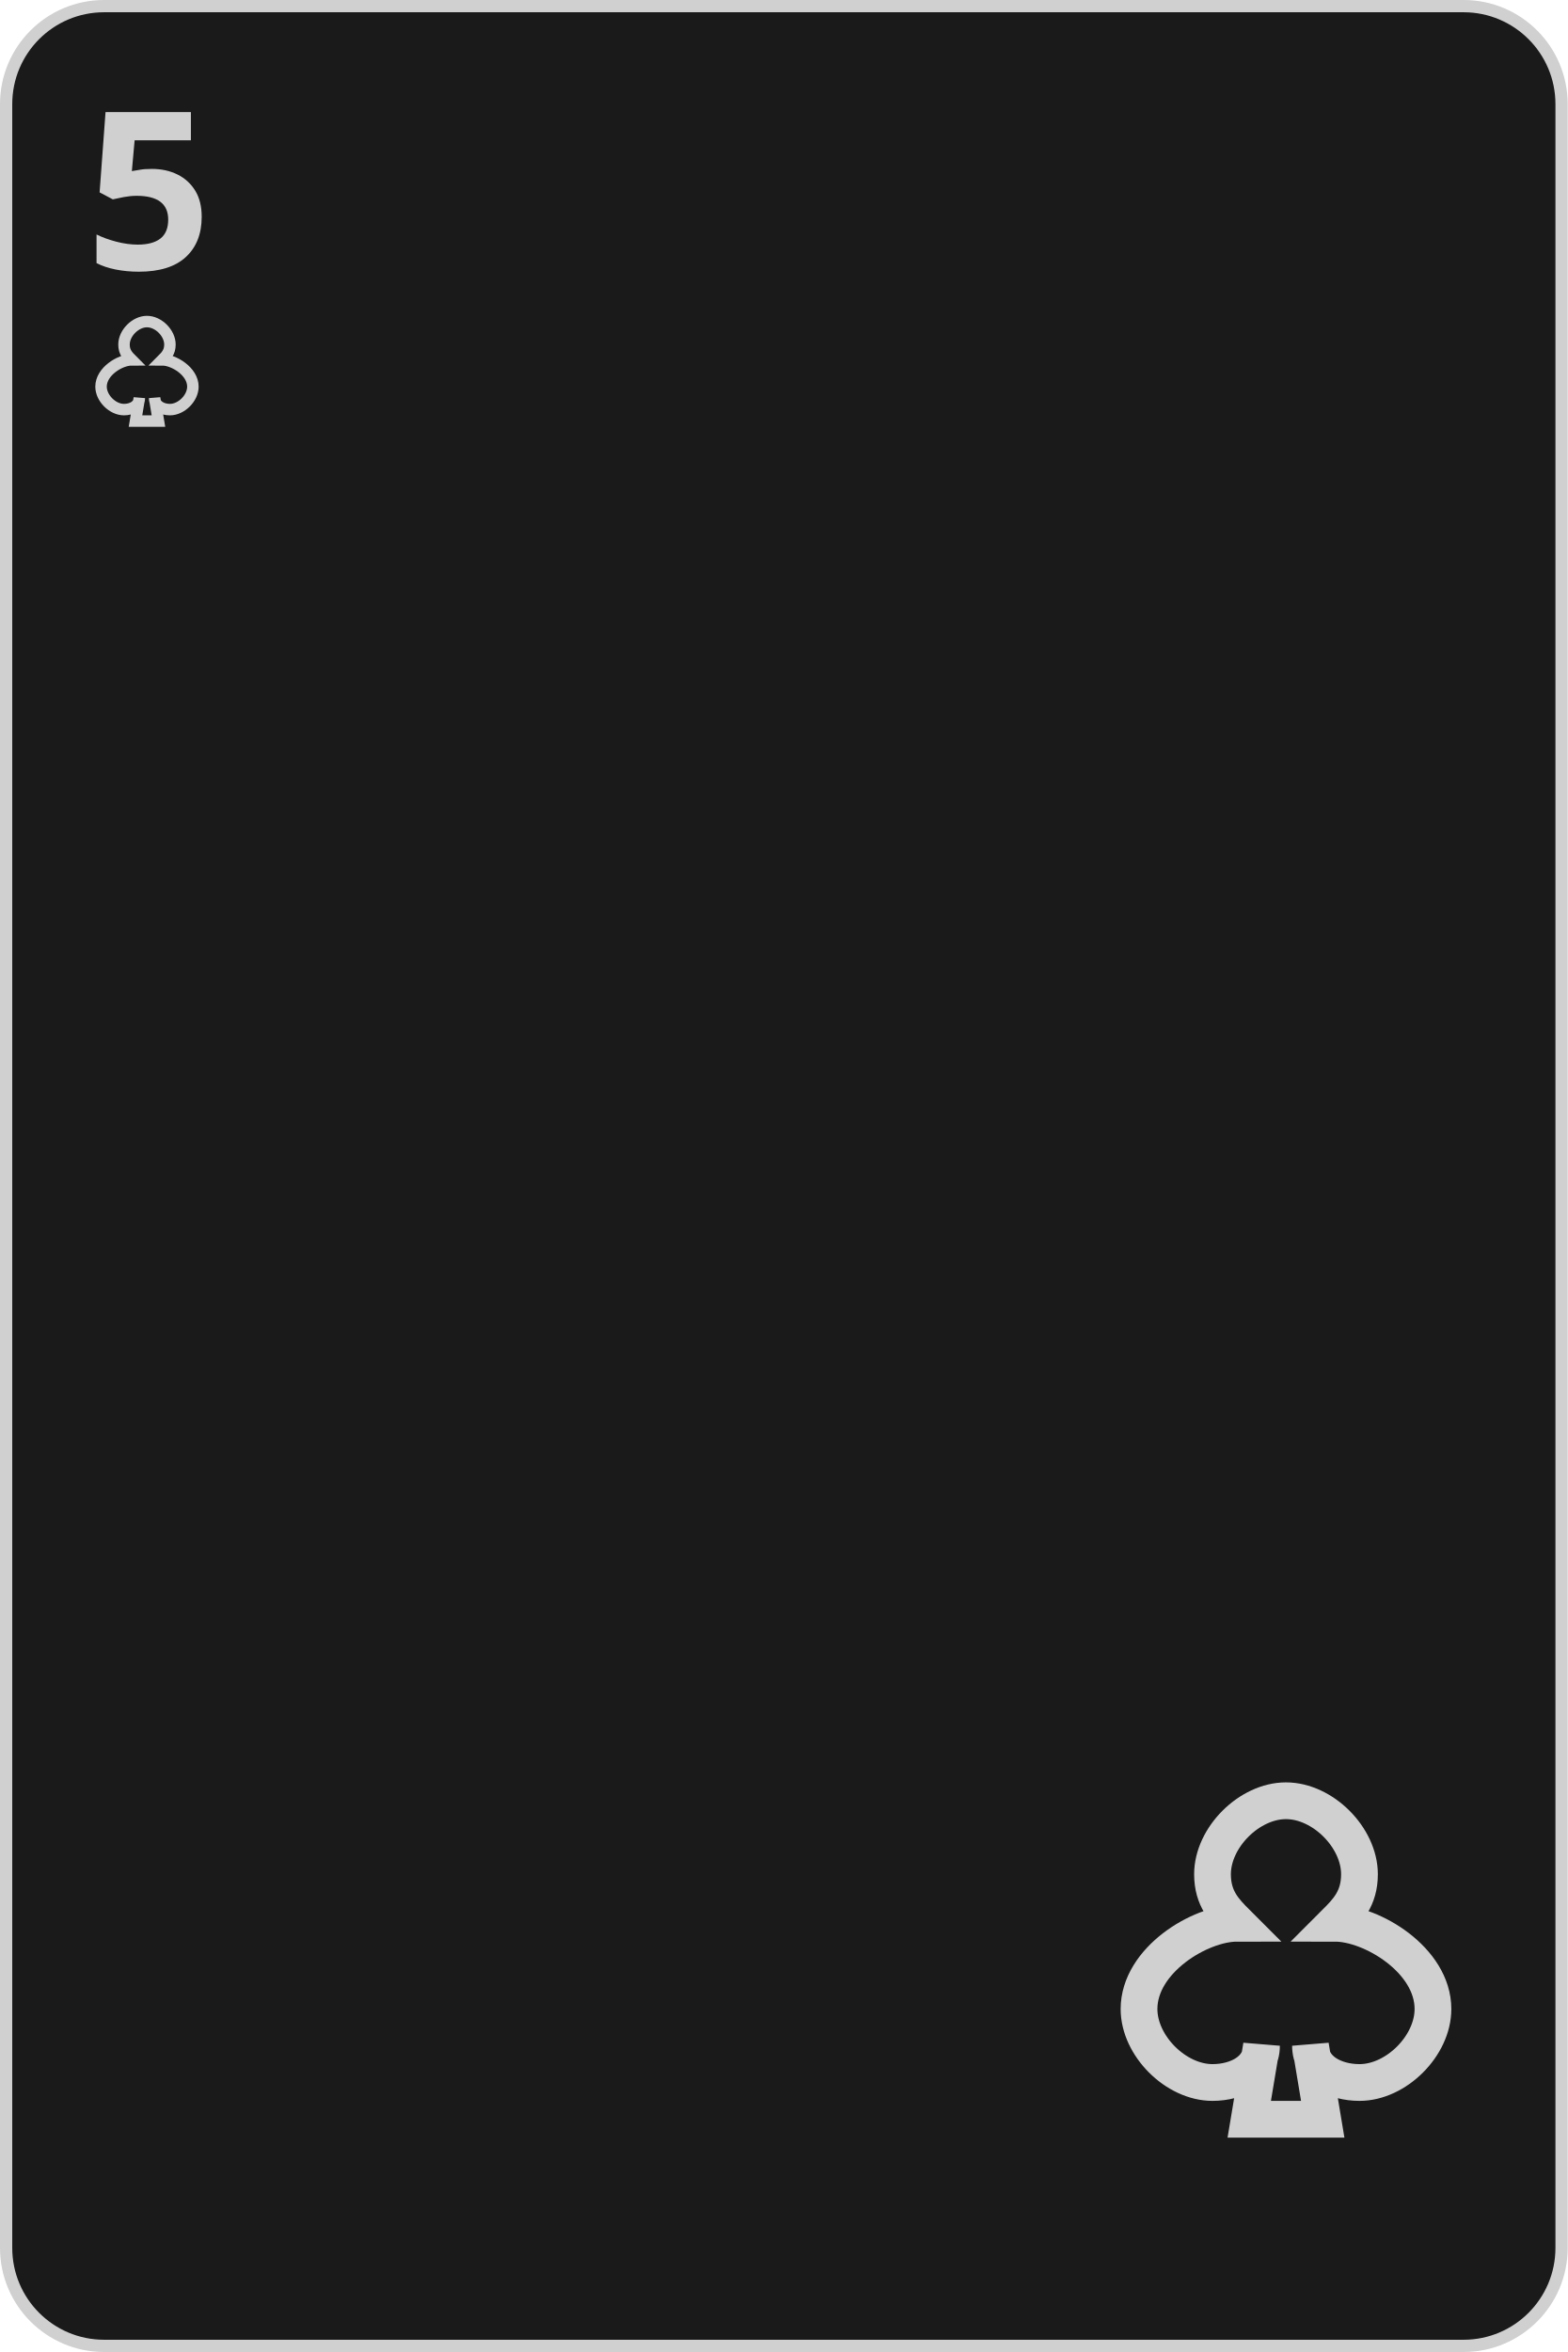
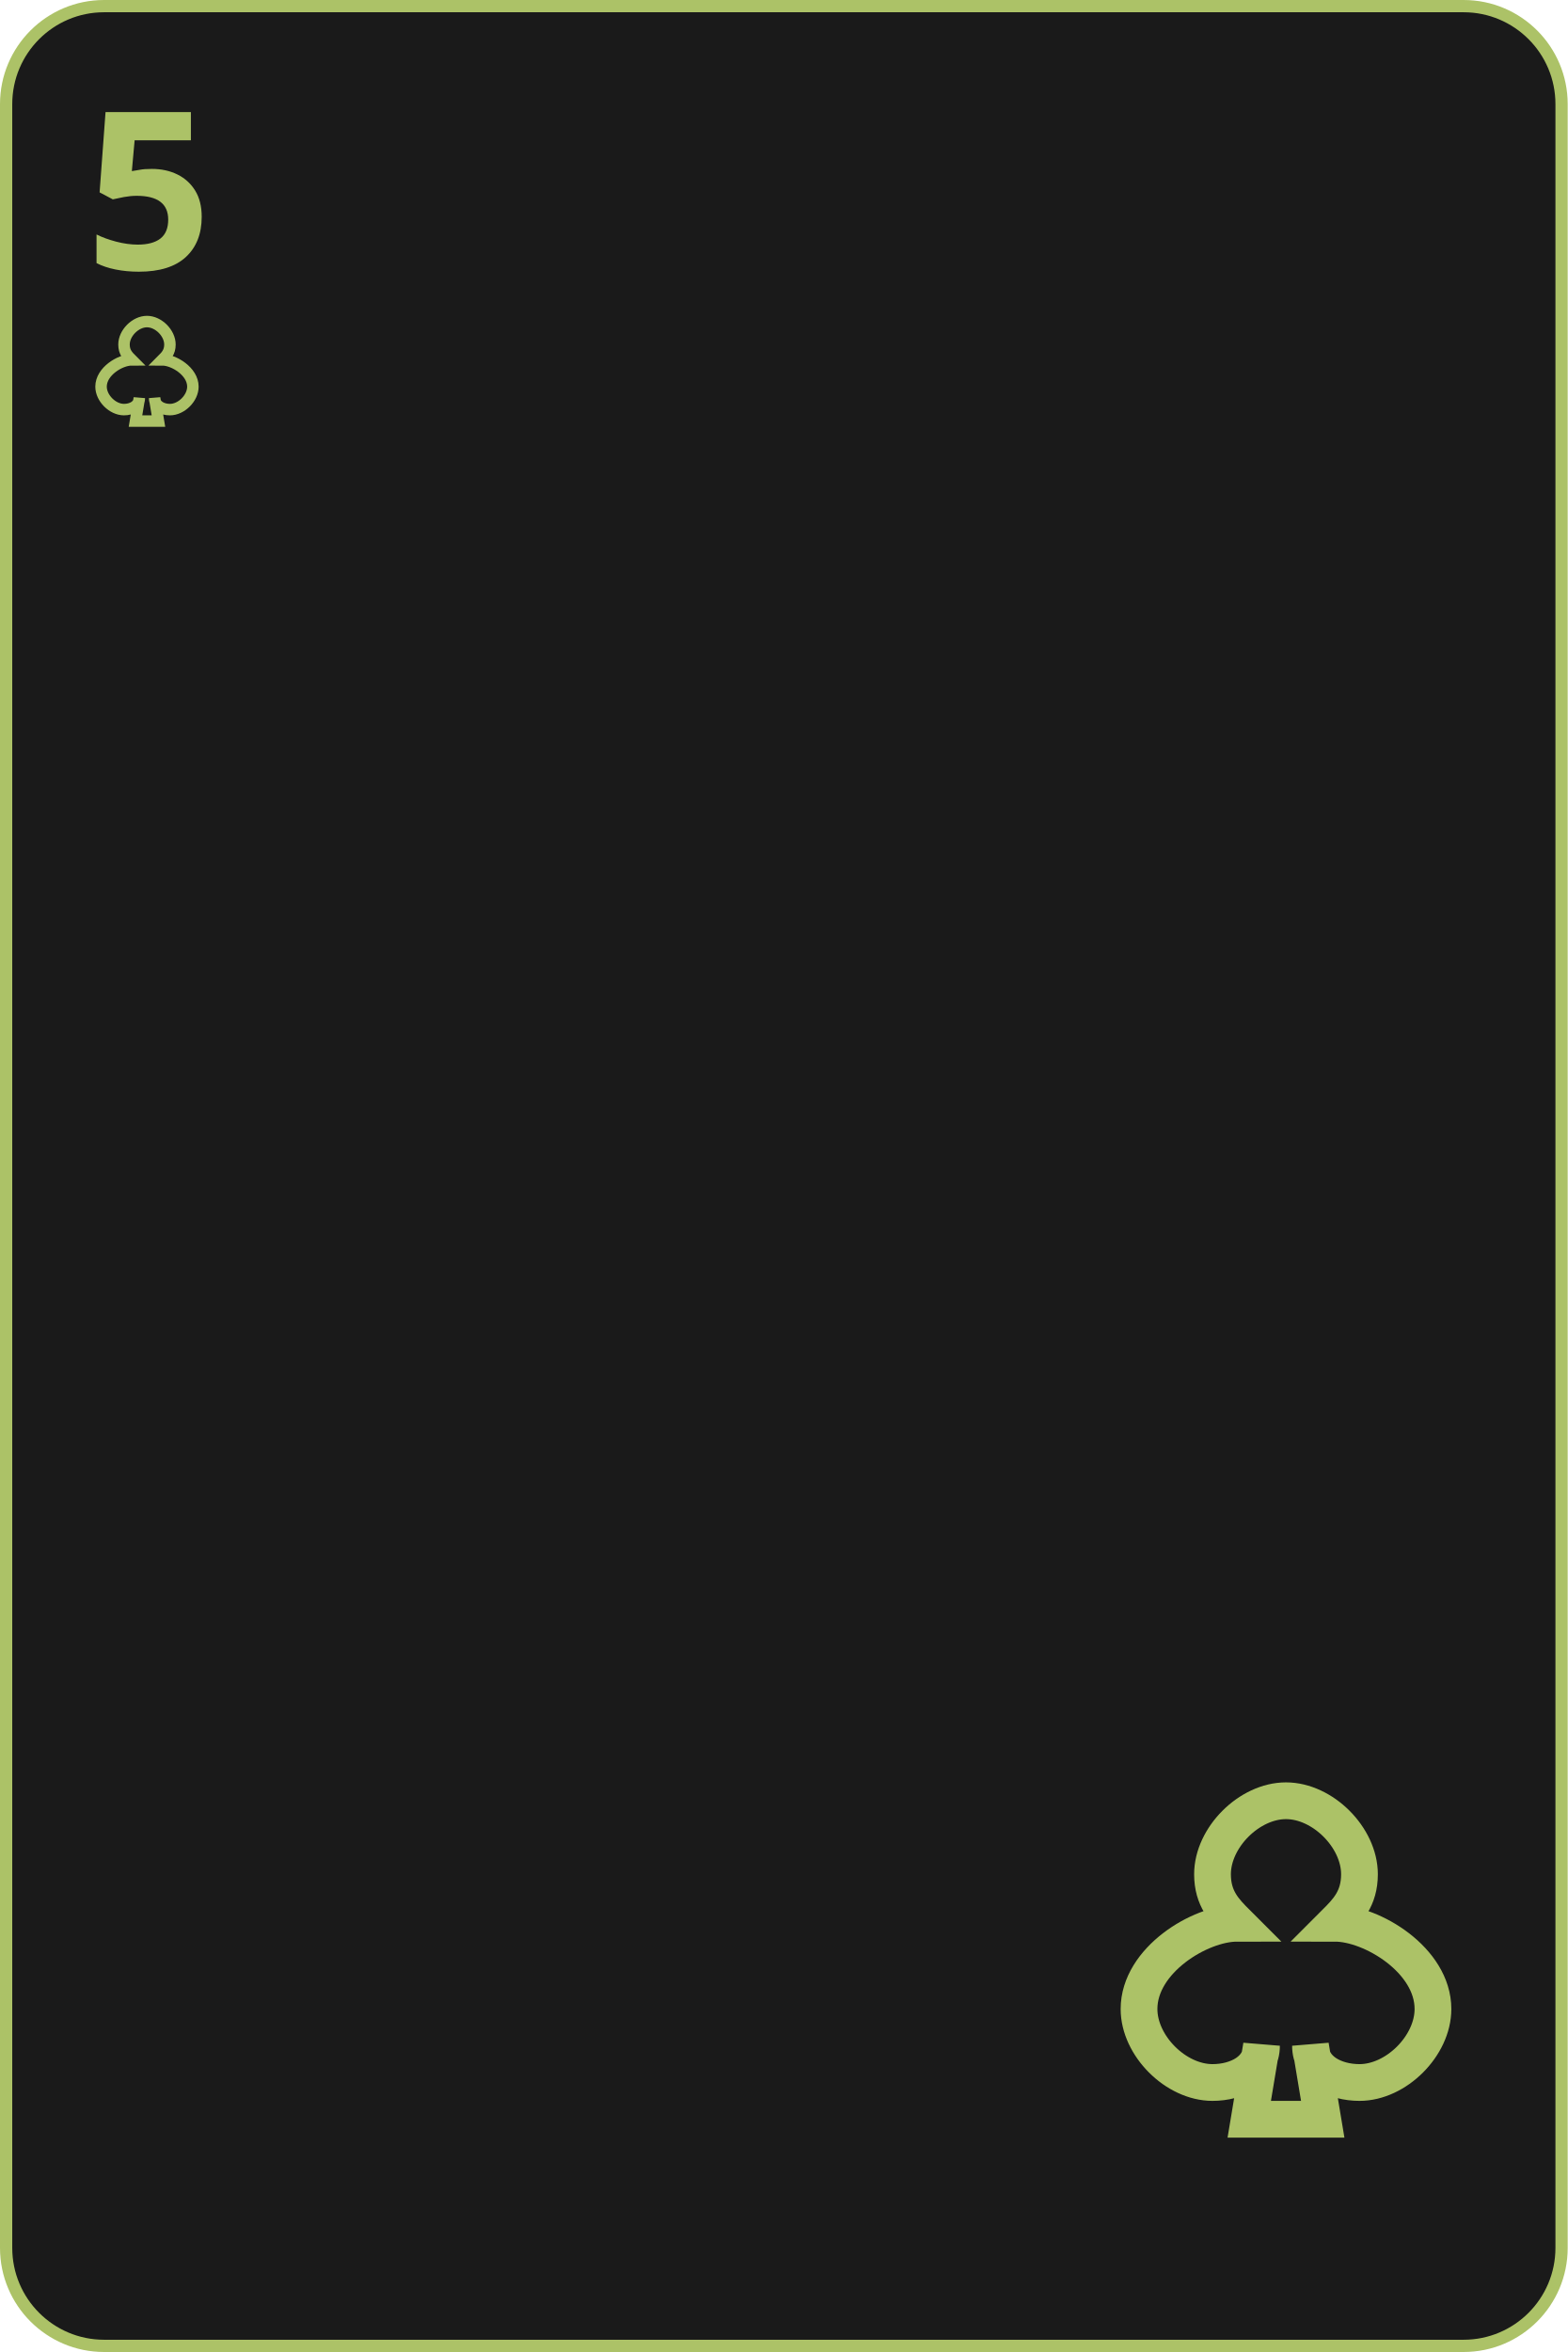
<svg xmlns="http://www.w3.org/2000/svg" width="256" height="384" viewBox="0 0 256 384">
-   <rect x="1" y="1" width="254" height="382" rx="16" ry="16" fill="#1a1a1a" stroke="#d0d0d0" stroke-width="2" />
-   <text x="14" y="44" font-family="Fira Mono" font-size="36" font-weight="700" fill="#d0d0d0">5</text>
+   <rect x="1" y="1" width="254" height="382" rx="16" ry="16" fill="#1a1a1a" stroke="#acc267" stroke-width="2" />
+   <text x="14" y="44" font-family="Fira Mono" font-size="36" font-weight="700" fill="#acc267">5</text>
  <g transform="translate(14 50) scale(0.625)">
-     <path d="M16,4 C 13,4 10,7 10,10 C 10,12 11,13 12,14 C 9,14 4,17 4,21 C 4,24 7,27 10,27 C 12,27 14,26 14,24 L 13,30 L 19,30 L 18,24 C 18,26 20,27 22,27 C 25,27 28,24 28,21 C 28,17 23,14 20,14 C 21,13 22,12 22,10 C 22,7 19,4 16,4 Z" fill="none" stroke="#d0d0d0" stroke-width="3" />
+     <path d="M16,4 C 13,4 10,7 10,10 C 10,12 11,13 12,14 C 9,14 4,17 4,21 C 4,24 7,27 10,27 C 12,27 14,26 14,24 L 13,30 L 19,30 L 18,24 C 18,26 20,27 22,27 C 25,27 28,24 28,21 C 28,17 23,14 20,14 C 21,13 22,12 22,10 C 22,7 19,4 16,4 Z" fill="none" stroke="#acc267" stroke-width="3" />
  </g>
  <g transform="translate(178 286) scale(2)">
-     <path d="M16,4 C 13,4 10,7 10,10 C 10,12 11,13 12,14 C 9,14 4,17 4,21 C 4,24 7,27 10,27 C 12,27 14,26 14,24 L 13,30 L 19,30 L 18,24 C 18,26 20,27 22,27 C 25,27 28,24 28,21 C 28,17 23,14 20,14 C 21,13 22,12 22,10 C 22,7 19,4 16,4 Z" fill="none" stroke="#d0d0d0" stroke-width="3" />
+     <path d="M16,4 C 13,4 10,7 10,10 C 10,12 11,13 12,14 C 9,14 4,17 4,21 C 4,24 7,27 10,27 C 12,27 14,26 14,24 L 13,30 L 19,30 L 18,24 C 18,26 20,27 22,27 C 25,27 28,24 28,21 C 28,17 23,14 20,14 C 21,13 22,12 22,10 C 22,7 19,4 16,4 Z" fill="none" stroke="#acc267" stroke-width="3" />
  </g>
</svg>
